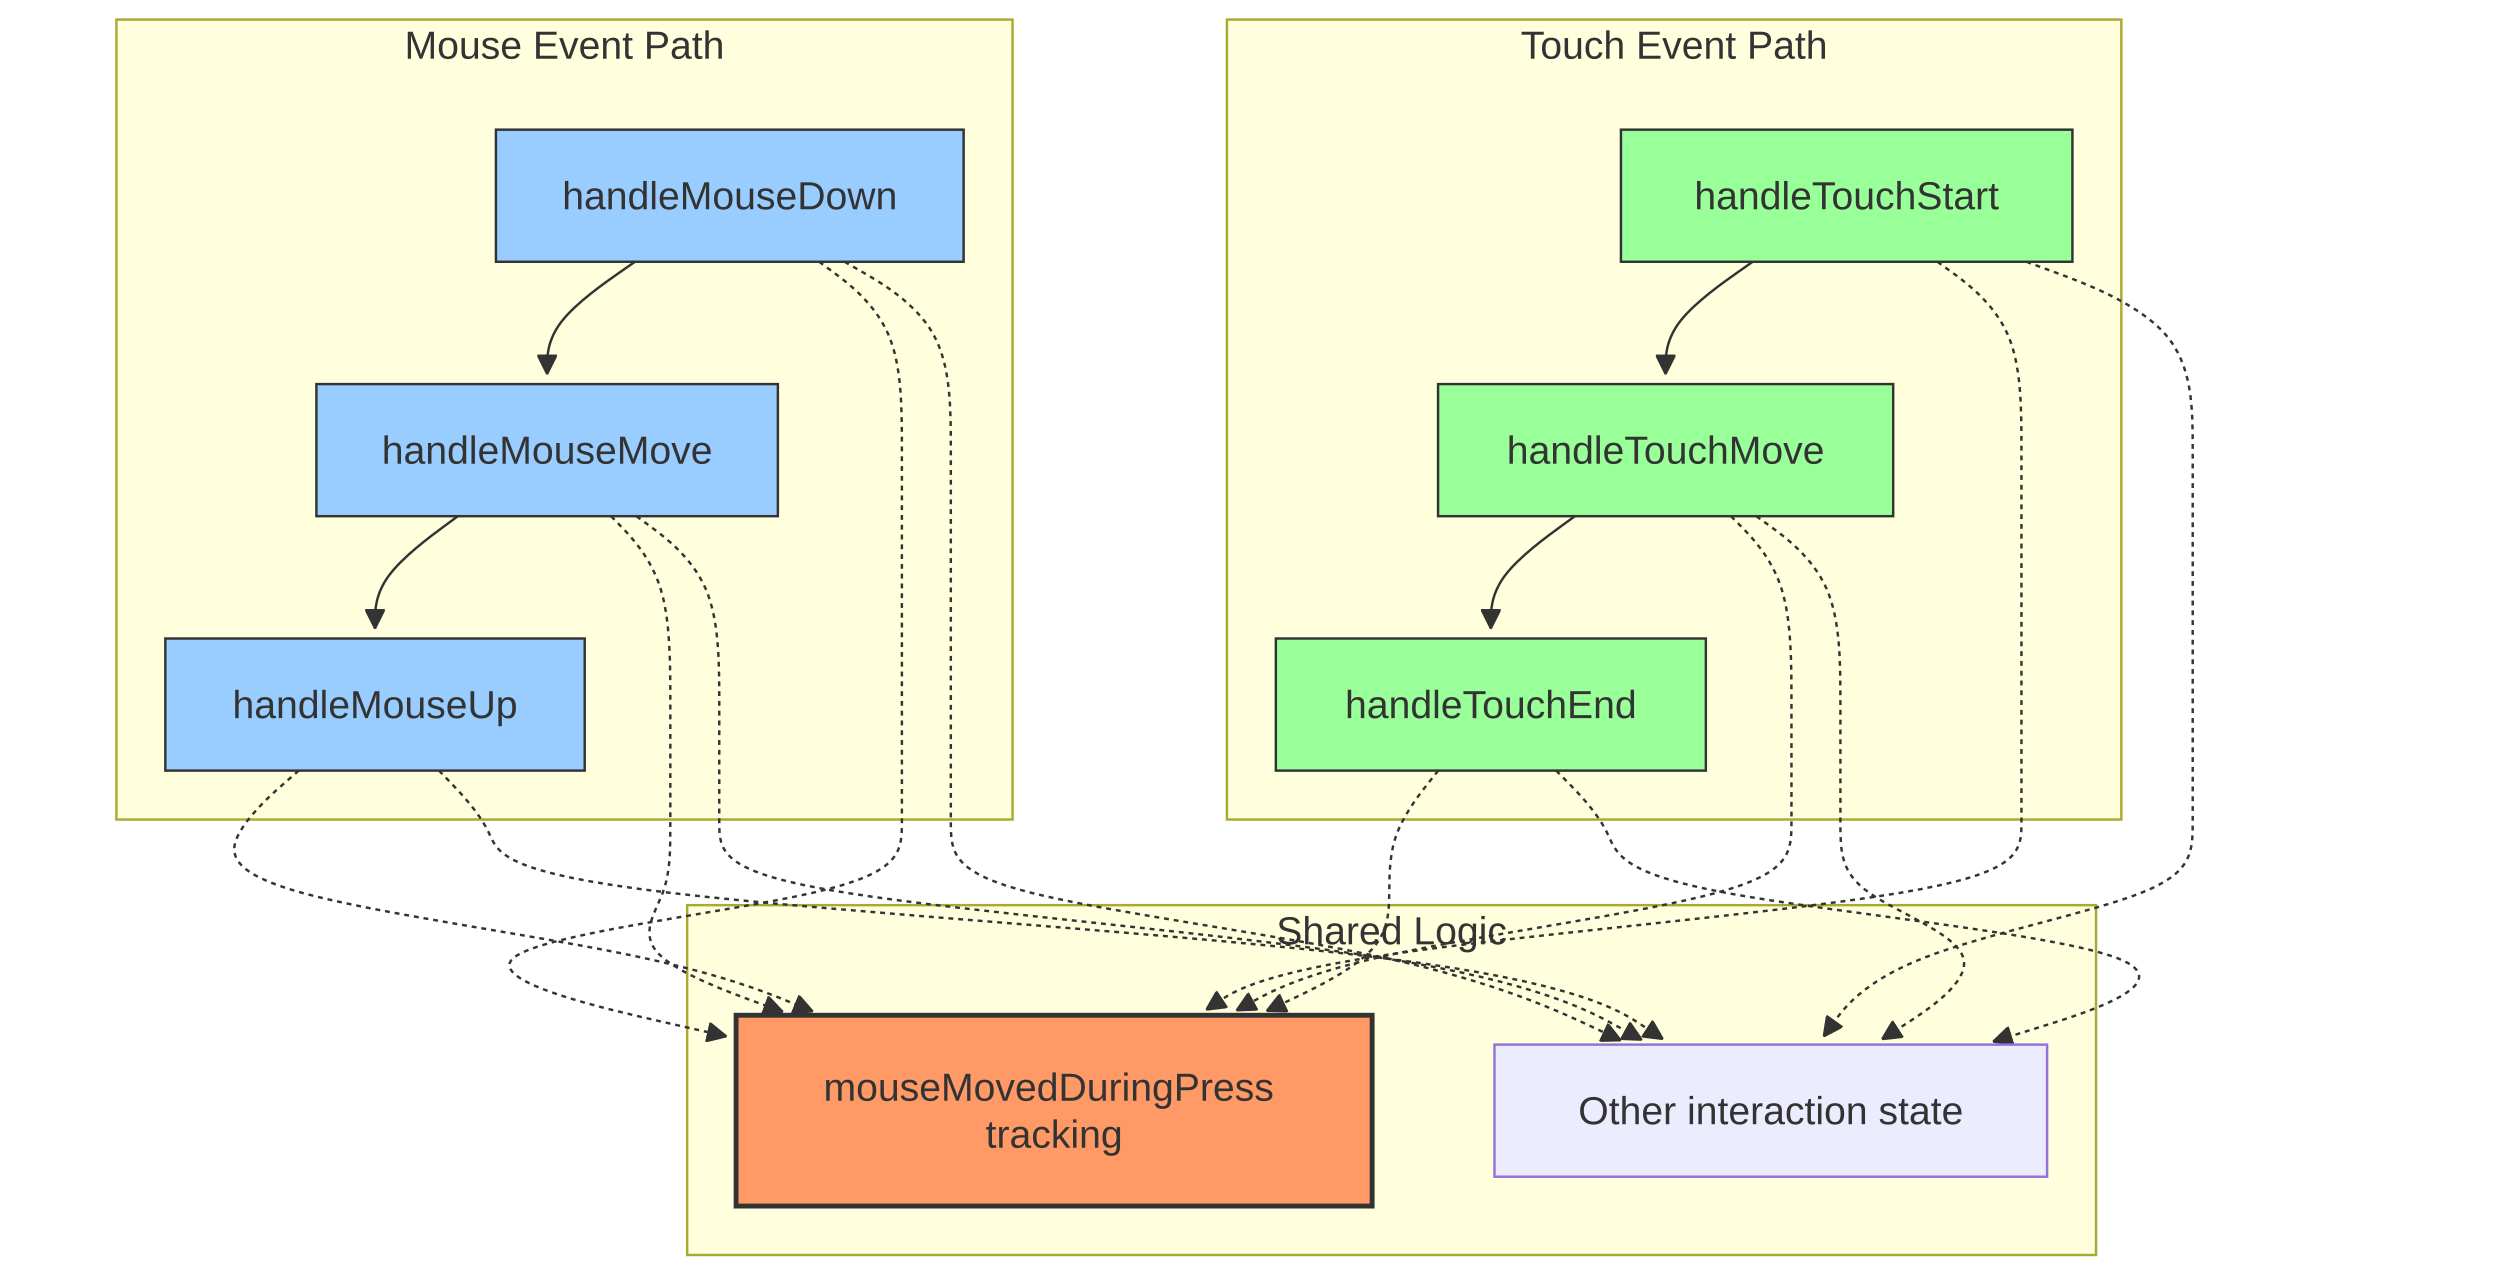
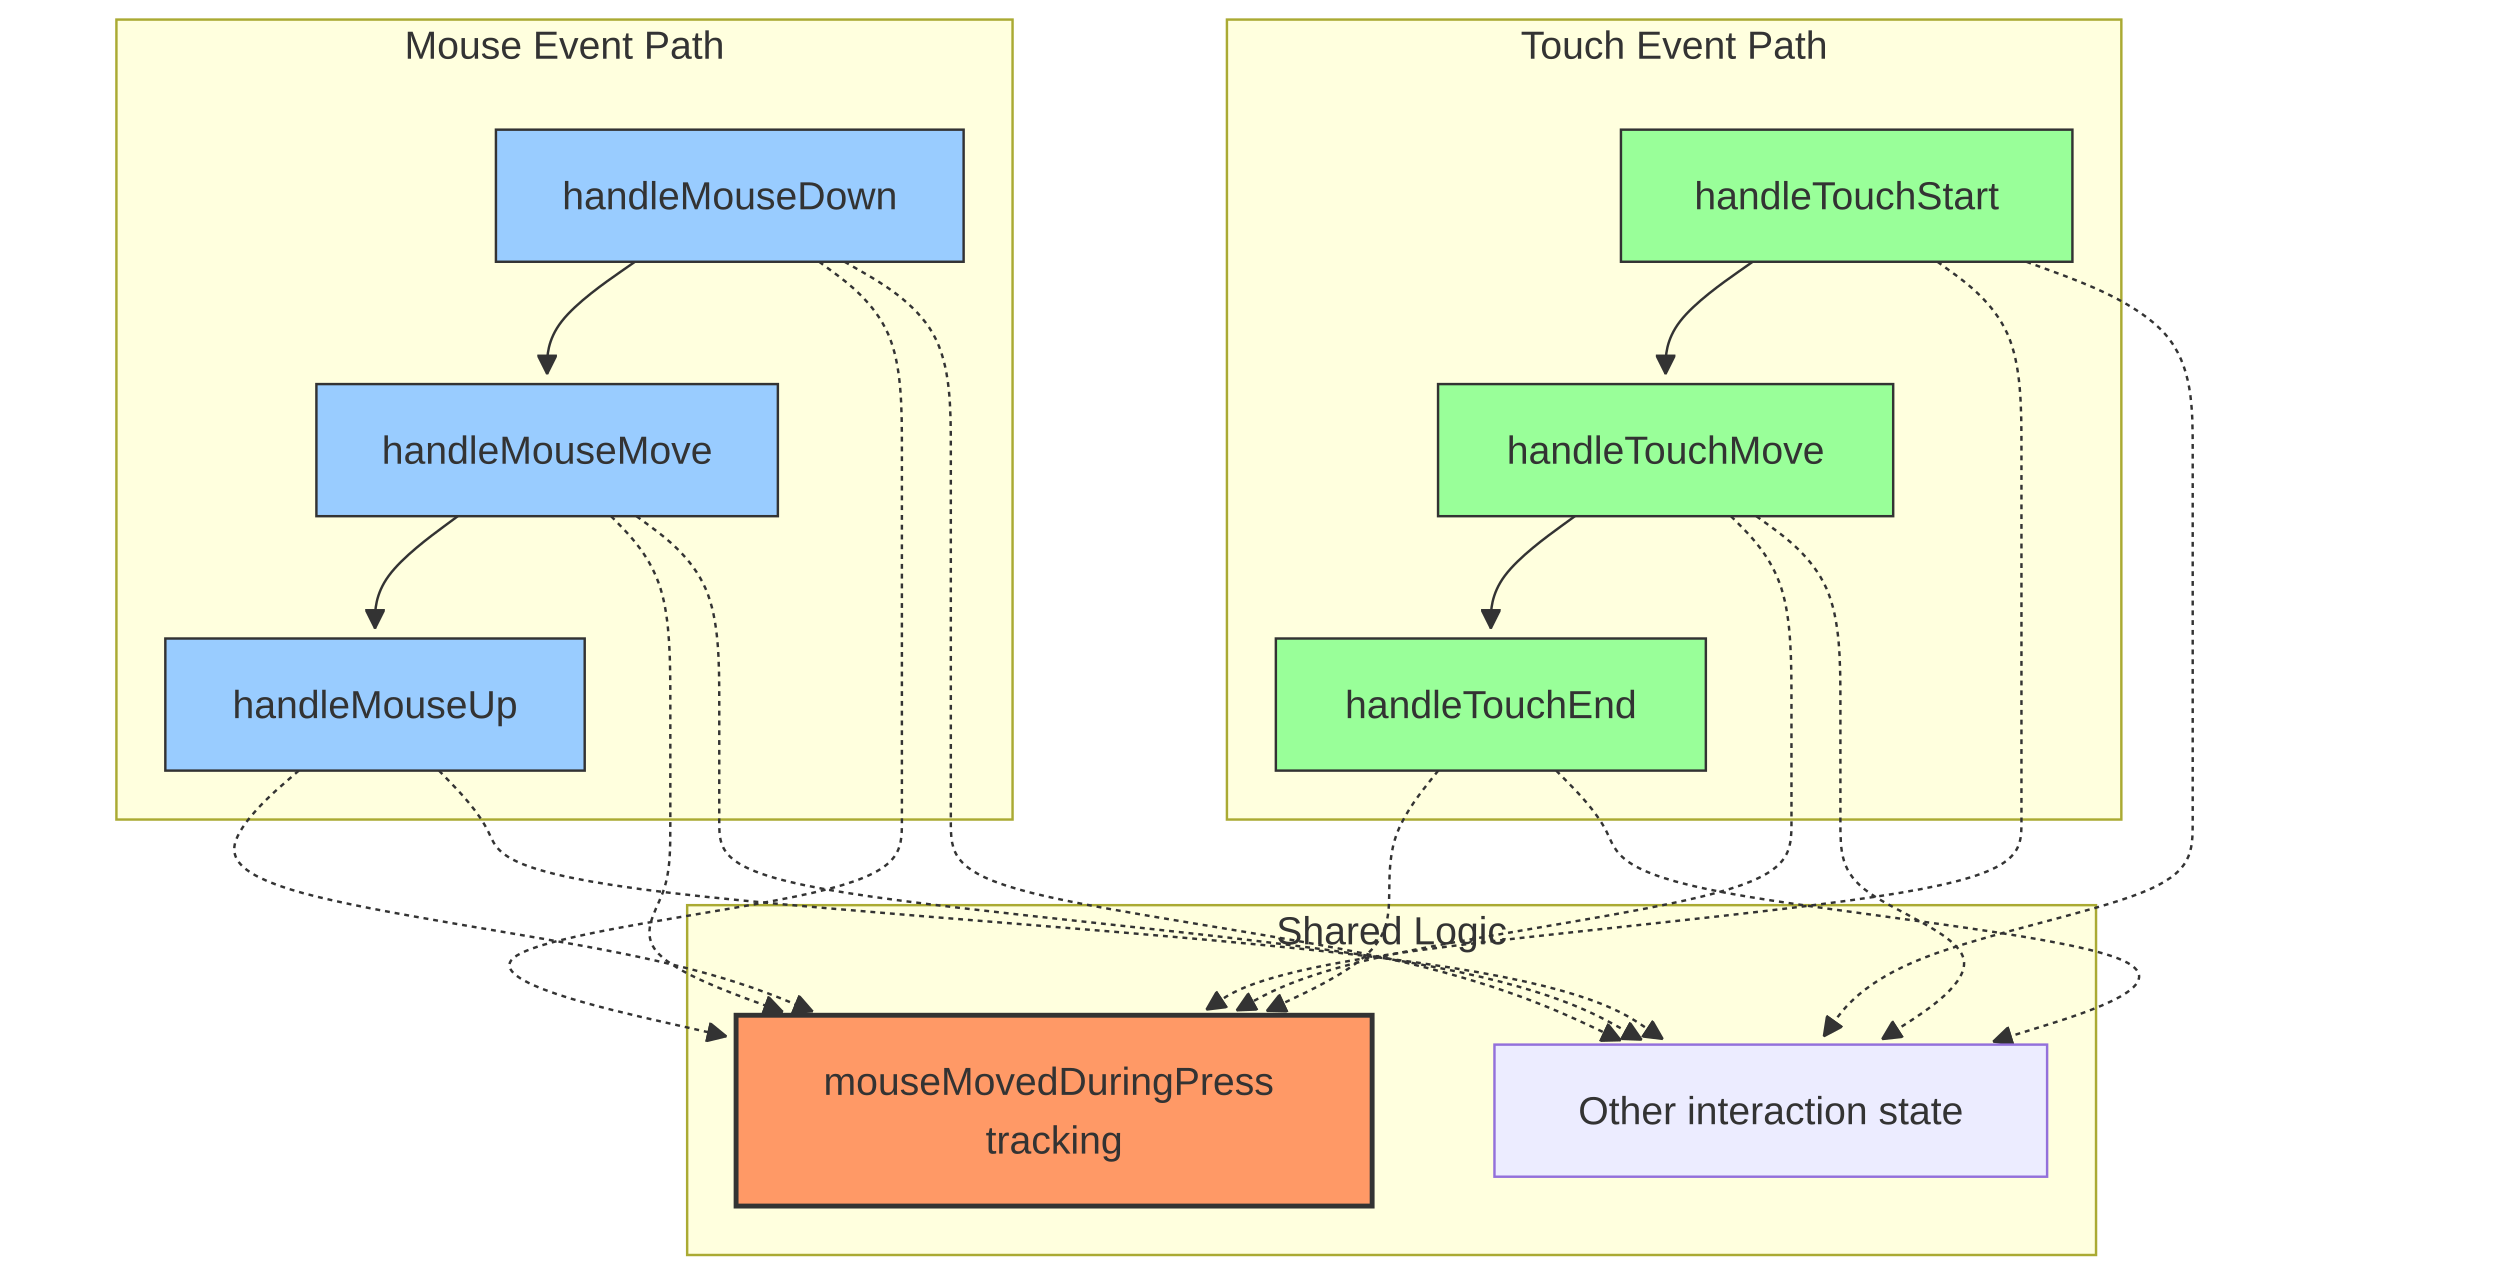
<svg xmlns="http://www.w3.org/2000/svg" width="1021.916" height="526" viewBox="-8 -28 1021.916 526" class="mermaid">
  <style>
.mermaid{font-family:trebuchet ms, verdana, arial, sans-serif;font-size:16px;fill:#333333;}
.error-icon{fill:#552222;}
.error-text{fill:#552222;stroke:#552222;}
.edge-thickness-normal{stroke-width:1px;}
.edge-thickness-thick{stroke-width:3.5px;}
.edge-pattern-solid{stroke-dasharray:0;}
.edge-thickness-invisible{stroke-width:0;fill:none;}
.edge-pattern-dashed{stroke-dasharray:3;}
.edge-pattern-dotted{stroke-dasharray:2;}
.marker{fill:#333333;stroke:#333333;}
.marker.cross{stroke:#333333;}
svg{font-family:trebuchet ms, verdana, arial, sans-serif;font-size:16px;}
p{margin:0;}
.label{font-family:trebuchet ms, verdana, arial, sans-serif;color:#333333;}
.cluster-label text{fill:#333333;}
.cluster-label span{color:#333333;}
.cluster-label span p{background-color:transparent;}
.label text,span{fill:#333333;color:#333333;}
.node rect,.node circle,.node ellipse,.node polygon,.node path{fill:#ECECFF;stroke:#9370DB;stroke-width:1px;}
.rough-node .label text,.node .label text,.image-shape .label,.icon-shape .label{text-anchor:middle;}
.node .katex path{fill:#000;stroke:#000;stroke-width:1px;}
.rough-node .label,.node .label,.image-shape .label,.icon-shape .label{text-align:center;}
.node.clickable{cursor:pointer;}
.root .anchor path{fill:#333333!important;stroke-width:0;stroke:#333333;}
.arrowheadPath{fill:#333333;}
.edgePath .path{stroke:#333333;stroke-width:2.0px;}
.flowchart-link{stroke:#333333;fill:none;}
.edgeLabel{background-color:rgba(232, 232, 232, 0.8);text-align:center;}
.edgeLabel p{background-color:rgba(232, 232, 232, 0.8);}
.edgeLabel rect{opacity:0.5;background-color:rgba(232, 232, 232, 0.8);fill:rgba(232, 232, 232, 0.8);}
.labelBkg{background-color:rgba(232, 232, 232, 0.5);}
.cluster rect{fill:#ffffde;stroke:#aaaa33;stroke-width:1px;}
.cluster text{fill:#333333;}
.cluster span{color:#333333;}
.flowchartTitleText{text-anchor:middle;font-size:18px;fill:#333333;}
rect.text{fill:none;stroke-width:0;}

  </style>
  <defs>
    <marker id="arrow_point" viewBox="0 0 10 10" refX="10" refY="5" markerWidth="8" markerHeight="8" orient="auto" markerUnits="userSpaceOnUse">
      <path d="M 0 0 L 10 5 L 0 10 z" class="marker" />
    </marker>
    <marker id="arrow_point_start" viewBox="0 0 10 10" refX="4.5" refY="5" markerWidth="8" markerHeight="8" orient="auto" markerUnits="userSpaceOnUse">
      <path d="M 0 5 L 10 10 L 10 0 z" class="marker" />
    </marker>
    <marker id="arrow_cross" viewBox="0 0 11 11" refX="12" refY="5.2" markerWidth="11" markerHeight="11" orient="auto" markerUnits="userSpaceOnUse">
      <path d="M 1 1 L 10 10 M 10 1 L 1 10" class="marker cross" fill="none" stroke-width="2" />
    </marker>
    <marker id="arrow_cross_start" viewBox="0 0 11 11" refX="-1" refY="5.2" markerWidth="11" markerHeight="11" orient="auto" markerUnits="userSpaceOnUse">
      <path d="M 1 1 L 10 10 M 10 1 L 1 10" class="marker cross" fill="none" stroke-width="2" />
    </marker>
    <marker id="arrow_circle" viewBox="0 0 10 10" refX="11" refY="5" markerWidth="11" markerHeight="11" orient="auto" markerUnits="userSpaceOnUse">
      <circle cx="5" cy="5" r="5" class="marker" />
    </marker>
    <marker id="arrow_circle_start" viewBox="0 0 10 10" refX="-1" refY="5" markerWidth="11" markerHeight="11" orient="auto" markerUnits="userSpaceOnUse">
      <circle cx="5" cy="5" r="5" class="marker" />
    </marker>
  </defs>
  <g class="root">
    <g class="clusters">
      <g class="cluster" id="subgraph-Mouse">
        <rect x="39.584" y="-20" width="366.314" height="327" class="cluster" />
        <text x="222.741" y="-4" class="cluster-label" text-anchor="middle">Mouse Event Path</text>
      </g>
      <g class="cluster" id="subgraph-Touch">
        <rect x="493.527" y="-20" width="365.607" height="327" class="cluster" />
        <text x="676.331" y="-4" class="cluster-label" text-anchor="middle">Touch Event Path</text>
      </g>
      <g class="cluster" id="subgraph-Shared">
        <rect x="272.885" y="342" width="575.906" height="143" class="cluster" />
        <text x="560.838" y="358" class="cluster-label" text-anchor="middle">Shared Logic</text>
      </g>
    </g>
    <g class="edgePaths">
      <g class="edge" id="edge-L-M1-M2-0">
        <path d="M251.544,79L245.562,83.167C239.579,87.333,227.615,95.667,221.633,103.333C215.65,111,215.65,118,215.65,121.5L215.65,125" class="edge-thickness-normal edge-pattern-solid edge-thickness-normal edge-pattern-solid flowchart-link" marker-end="url(#arrow_point)" />
      </g>
      <g class="edge" id="edge-L-M2-M3-0">
        <path d="M179.12,183L173.482,187.167C167.845,191.333,156.57,199.667,150.932,207.333C145.295,215,145.295,222,145.295,225.5L145.295,229" class="edge-thickness-normal edge-pattern-solid edge-thickness-normal edge-pattern-solid flowchart-link" marker-end="url(#arrow_point)" />
      </g>
      <g class="edge" id="edge-L-T1-T2-0">
        <path d="M708.433,79L702.503,83.167C696.573,87.333,684.712,95.667,678.782,103.333C672.852,111,672.852,118,672.852,121.5L672.852,125" class="edge-thickness-normal edge-pattern-solid edge-thickness-normal edge-pattern-solid flowchart-link" marker-end="url(#arrow_point)" />
      </g>
      <g class="edge" id="edge-L-T2-T3-0">
        <path d="M635.757,183L630.033,187.167C624.308,191.333,612.859,199.667,607.135,207.333C601.41,215,601.41,222,601.41,225.5L601.41,229" class="edge-thickness-normal edge-pattern-solid edge-thickness-normal edge-pattern-solid flowchart-link" marker-end="url(#arrow_point)" />
      </g>
      <g class="edge" id="edge-L-M1-S1-0">
        <path d="M326.839,79L332.477,83.167C338.114,87.333,349.389,95.667,355.027,108.5C360.664,121.333,360.664,138.667,360.664,156C360.664,173.333,360.664,190.667,360.664,208C360.664,225.333,360.664,242.667,360.664,260C360.664,277.333,360.664,294.667,360.664,307.5C360.664,320.333,360.664,328.667,324.003,337C287.342,345.333,214.02,353.667,202.073,363.439C190.126,373.21,239.555,384.421,264.269,390.026L288.984,395.631" class="edge-thickness-normal edge-pattern-dotted edge-thickness-normal edge-pattern-solid flowchart-link" marker-end="url(#arrow_point)" />
      </g>
      <g class="edge" id="edge-L-M2-S1-0">
        <path d="M241.797,183L245.831,187.167C249.866,191.333,257.936,199.667,261.971,212.5C266.006,225.333,266.006,242.667,266.006,260C266.006,277.333,266.006,294.667,266.006,307.5C266.006,320.333,266.006,328.667,262.867,337C259.729,345.333,253.451,353.667,261.126,361.772C268.8,369.877,290.426,377.754,301.239,381.693L312.052,385.631" class="edge-thickness-normal edge-pattern-dotted edge-thickness-normal edge-pattern-solid flowchart-link" marker-end="url(#arrow_point)" />
      </g>
      <g class="edge" id="edge-L-M3-S1-0">
        <path d="M114.141,287L109.333,291.167C104.526,295.333,94.91,303.667,90.103,312C85.295,320.333,85.295,328.667,115.608,337C145.921,345.333,206.548,353.667,246.382,361.747C286.215,369.826,305.257,377.653,314.778,381.566L324.299,385.479" class="edge-thickness-normal edge-pattern-dotted edge-thickness-normal edge-pattern-solid flowchart-link" marker-end="url(#arrow_point)" />
      </g>
      <g class="edge" id="edge-L-T1-S1-0">
        <path d="M783.956,79L789.68,83.167C795.405,87.333,806.854,95.667,812.578,108.5C818.303,121.333,818.303,138.667,818.303,156C818.303,173.333,818.303,190.667,818.303,208C818.303,225.333,818.303,242.667,818.303,260C818.303,277.333,818.303,294.667,818.303,307.5C818.303,320.333,818.303,328.667,768.479,337C718.656,345.333,619.009,353.667,563.459,361.631C507.91,369.596,496.459,377.193,490.734,380.991L485.008,384.789" class="edge-thickness-normal edge-pattern-dotted edge-thickness-normal edge-pattern-solid flowchart-link" marker-end="url(#arrow_point)" />
      </g>
      <g class="edge" id="edge-L-T2-S1-0">
        <path d="M699.562,183L703.683,187.167C707.805,191.333,716.049,199.667,720.171,212.5C724.293,225.333,724.293,242.667,724.293,260C724.293,277.333,724.293,294.667,724.293,307.5C724.293,320.333,724.293,328.667,693.471,337C662.649,345.333,601.005,353.667,563.184,361.679C525.364,369.691,511.366,377.383,504.367,381.228L497.368,385.074" class="edge-thickness-normal edge-pattern-dotted edge-thickness-normal edge-pattern-solid flowchart-link" marker-end="url(#arrow_point)" />
      </g>
      <g class="edge" id="edge-L-T3-S1-0">
        <path d="M579.893,287L576.572,291.167C573.251,295.333,566.61,303.667,563.289,312C559.969,320.333,559.969,328.667,559.868,337C559.766,345.333,559.564,353.667,551.181,361.717C542.798,369.767,526.235,377.534,517.953,381.418L509.672,385.302" class="edge-thickness-normal edge-pattern-dotted edge-thickness-normal edge-pattern-solid flowchart-link" marker-end="url(#arrow_point)" />
      </g>
      <g class="edge" id="edge-L-M1-S2-0">
        <path d="M337.224,79L344.464,83.167C351.704,87.333,366.184,95.667,373.424,108.5C380.664,121.333,380.664,138.667,380.664,156C380.664,173.333,380.664,190.667,380.664,208C380.664,225.333,380.664,242.667,380.664,260C380.664,277.333,380.664,294.667,380.664,307.5C380.664,320.333,380.664,328.667,413.78,337C446.897,345.333,513.129,353.667,558.792,363.717C604.454,373.767,629.547,385.534,642.094,391.418L654.64,397.302" class="edge-thickness-normal edge-pattern-dotted edge-thickness-normal edge-pattern-solid flowchart-link" marker-end="url(#arrow_point)" />
      </g>
      <g class="edge" id="edge-L-M2-S2-0">
        <path d="M252.181,183L257.819,187.167C263.456,191.333,274.731,199.667,280.368,212.5C286.006,225.333,286.006,242.667,286.006,260C286.006,277.333,286.006,294.667,286.006,307.5C286.006,320.333,286.006,328.667,338.232,337C390.458,345.333,494.91,353.667,557.774,363.679C620.639,373.691,641.916,385.383,652.555,391.228L663.194,397.074" class="edge-thickness-normal edge-pattern-dotted edge-thickness-normal edge-pattern-solid flowchart-link" marker-end="url(#arrow_point)" />
      </g>
      <g class="edge" id="edge-L-M3-S2-0">
        <path d="M171.441,287L175.476,291.167C179.511,295.333,187.581,303.667,191.616,312C195.65,320.333,195.65,328.667,266.269,337C336.887,345.333,478.124,353.667,557.483,363.631C636.842,373.596,654.323,385.193,663.063,390.991L671.804,396.789" class="edge-thickness-normal edge-pattern-dotted edge-thickness-normal edge-pattern-solid flowchart-link" marker-end="url(#arrow_point)" />
      </g>
      <g class="edge" id="edge-L-T1-S2-0">
        <path d="M820.302,79L831.636,83.167C842.969,87.333,865.636,95.667,876.969,108.5C888.303,121.333,888.303,138.667,888.303,156C888.303,173.333,888.303,190.667,888.303,208C888.303,225.333,888.303,242.667,888.303,260C888.303,277.333,888.303,294.667,888.303,307.5C888.303,320.333,888.303,328.667,867.167,337C846.031,345.333,803.759,353.667,778.611,363.457C753.464,373.248,745.441,384.496,741.43,390.12L737.419,395.743" class="edge-thickness-normal edge-pattern-dotted edge-thickness-normal edge-pattern-solid flowchart-link" marker-end="url(#arrow_point)" />
      </g>
      <g class="edge" id="edge-L-T2-S2-0">
        <path d="M709.946,183L715.671,187.167C721.395,191.333,732.844,199.667,738.569,212.5C744.293,225.333,744.293,242.667,744.293,260C744.293,277.333,744.293,294.667,744.293,307.5C744.293,320.333,744.293,328.667,756.155,337C768.016,345.333,791.74,353.667,794.563,363.64C797.386,373.613,779.309,385.225,770.271,391.032L761.233,396.838" class="edge-thickness-normal edge-pattern-dotted edge-thickness-normal edge-pattern-solid flowchart-link" marker-end="url(#arrow_point)" />
      </g>
      <g class="edge" id="edge-L-T3-S2-0">
        <path d="M628.12,287L632.242,291.167C636.364,295.333,644.608,303.667,648.73,312C652.852,320.333,652.852,328.667,697.7,337C742.548,345.333,832.244,353.667,857.869,363.802C883.495,373.938,845.051,385.876,825.829,391.845L806.607,397.814" class="edge-thickness-normal edge-pattern-dotted edge-thickness-normal edge-pattern-solid flowchart-link" marker-end="url(#arrow_point)" />
      </g>
    </g>
    <g class="edgeLabels">

    </g>
    <g class="nodes">
      <g class="node default" id="node-M1">
        <rect x="194.719" y="25" width="191.18" height="54" style="fill:#9cf !important;stroke:#333 !important" />
        <text x="290.309" y="52" class="label" text-anchor="middle" dominant-baseline="central">handleMouseDown</text>
      </g>
      <g class="node default" id="node-M2">
        <rect x="121.334" y="129" width="188.633" height="54" style="fill:#9cf !important;stroke:#333 !important" />
        <text x="215.65" y="156" class="label" text-anchor="middle" dominant-baseline="central">handleMouseMove</text>
      </g>
      <g class="node default" id="node-M3">
        <rect x="59.584" y="233" width="171.422" height="54" style="fill:#9cf !important;stroke:#333 !important" />
        <text x="145.295" y="260" class="label" text-anchor="middle" dominant-baseline="central">handleMouseUp</text>
      </g>
      <g class="node default" id="node-T1">
        <rect x="654.588" y="25" width="184.547" height="54" style="fill:#9f9 !important;stroke:#333 !important" />
        <text x="746.861" y="52" class="label" text-anchor="middle" dominant-baseline="central">handleTouchStart</text>
      </g>
      <g class="node default" id="node-T2">
        <rect x="579.832" y="129" width="186.039" height="54" style="fill:#9f9 !important;stroke:#333 !important" />
        <text x="672.852" y="156" class="label" text-anchor="middle" dominant-baseline="central">handleTouchMove</text>
      </g>
      <g class="node default" id="node-T3">
        <rect x="513.527" y="233" width="175.766" height="54" style="fill:#9f9 !important;stroke:#333 !important" />
        <text x="601.41" y="260" class="label" text-anchor="middle" dominant-baseline="central">handleTouchEnd</text>
      </g>
      <g class="node default" id="node-S1">
        <rect x="292.885" y="387" width="260" height="78" style="fill:#f96 !important;stroke:#333 !important;stroke-width:2px !important" />
        <text x="422.885" y="426" class="label" text-anchor="middle" dominant-baseline="central">
-           <tspan x="422.885" y="426" dy="-0.6em">mouseMovedDuringPress</tspan>
-           <tspan x="422.885" dy="1.2em">tracking</tspan>
+           <tspan x="422.885" y="426" dy="-0.75em">mouseMovedDuringPress</tspan>
+           <tspan x="422.885" dy="1.5em">tracking</tspan>
        </text>
      </g>
      <g class="node default" id="node-S2">
        <rect x="602.885" y="399" width="225.906" height="54" />
        <text x="715.838" y="426" class="label" text-anchor="middle" dominant-baseline="central">Other interaction state</text>
      </g>
    </g>
  </g>
</svg>
